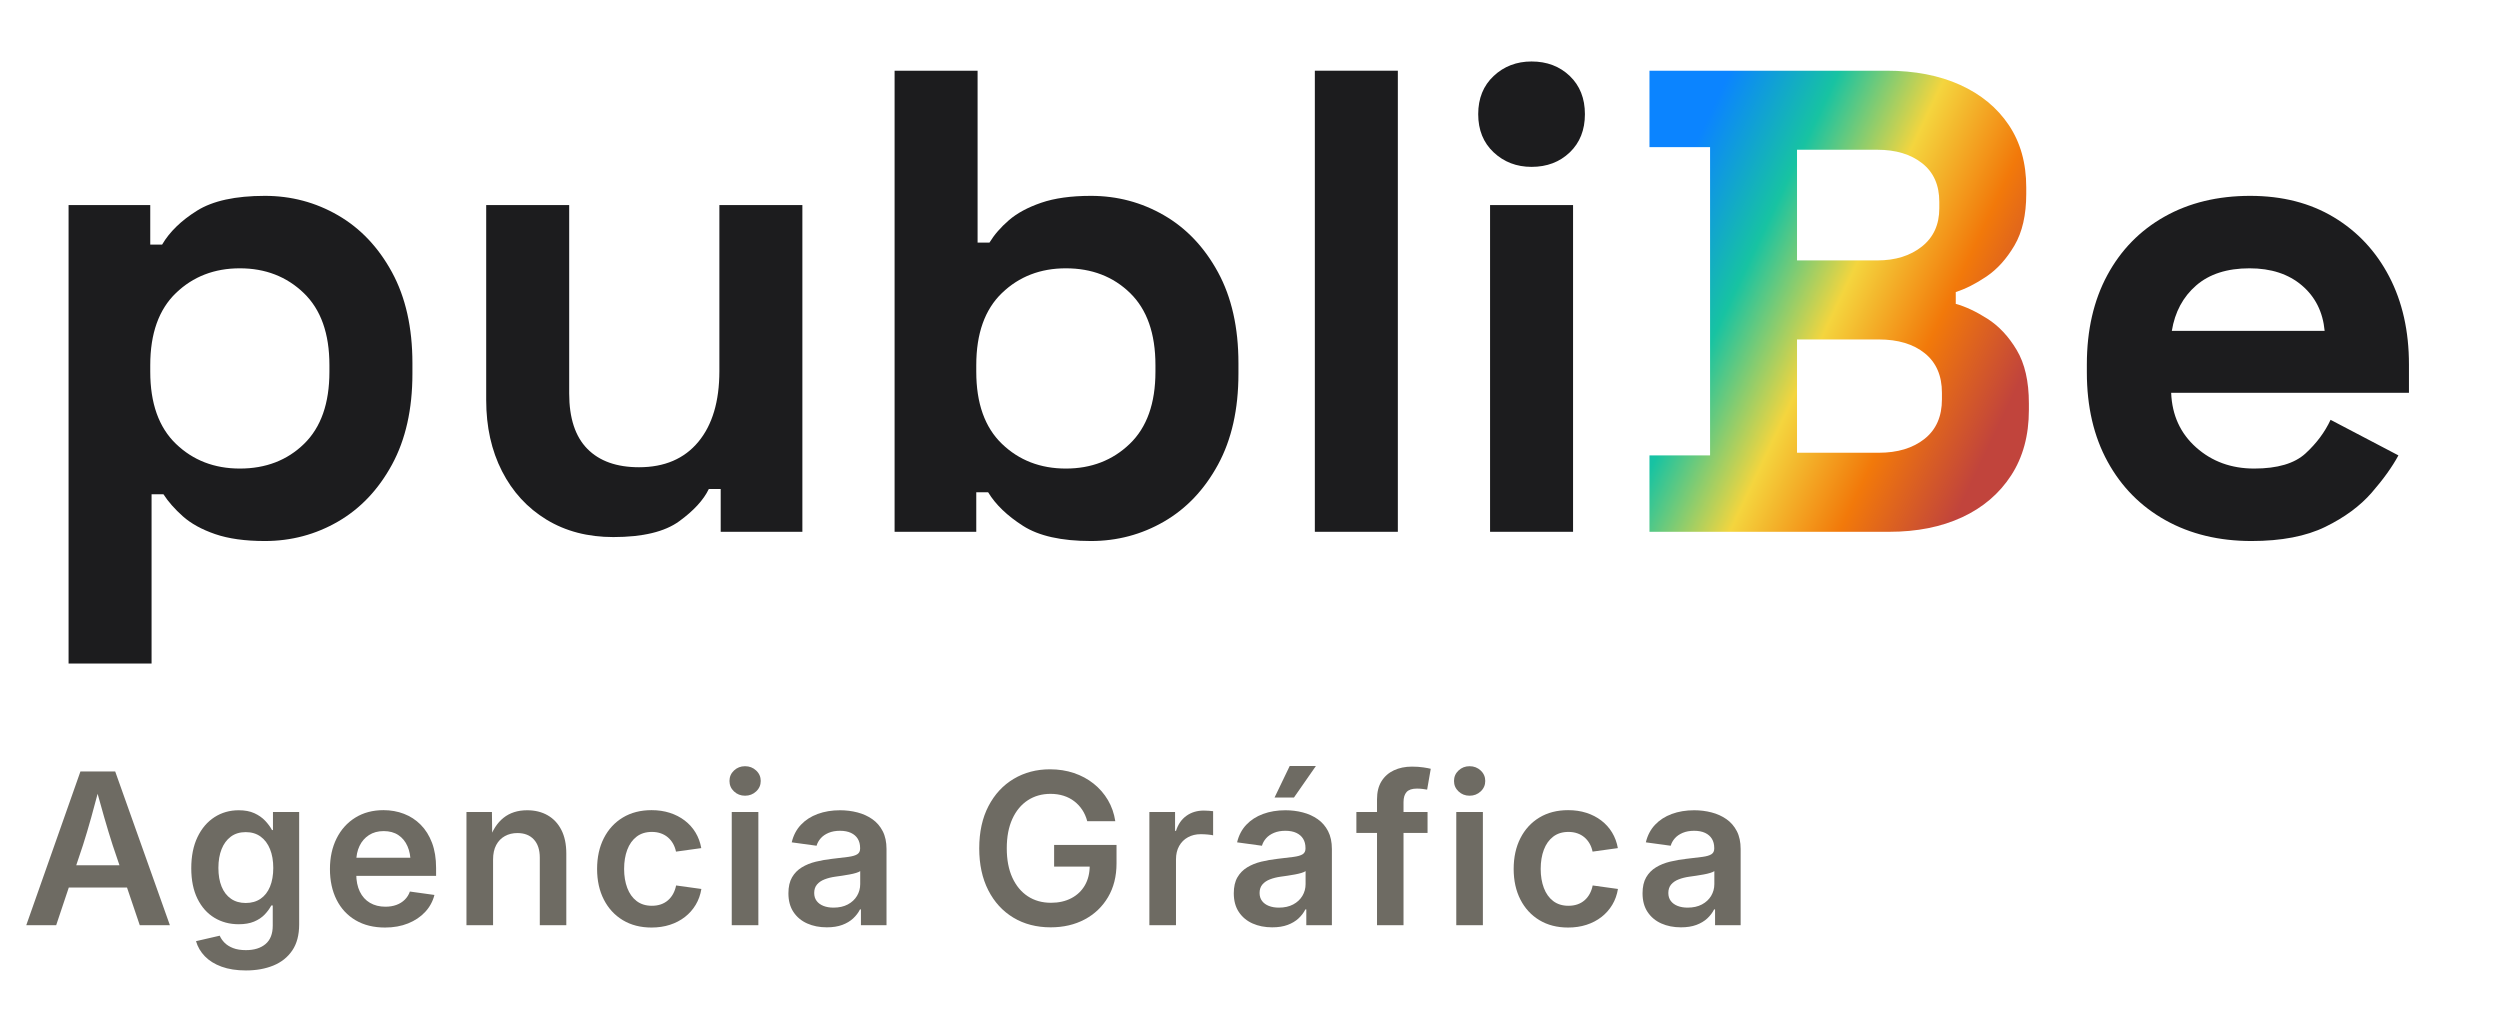
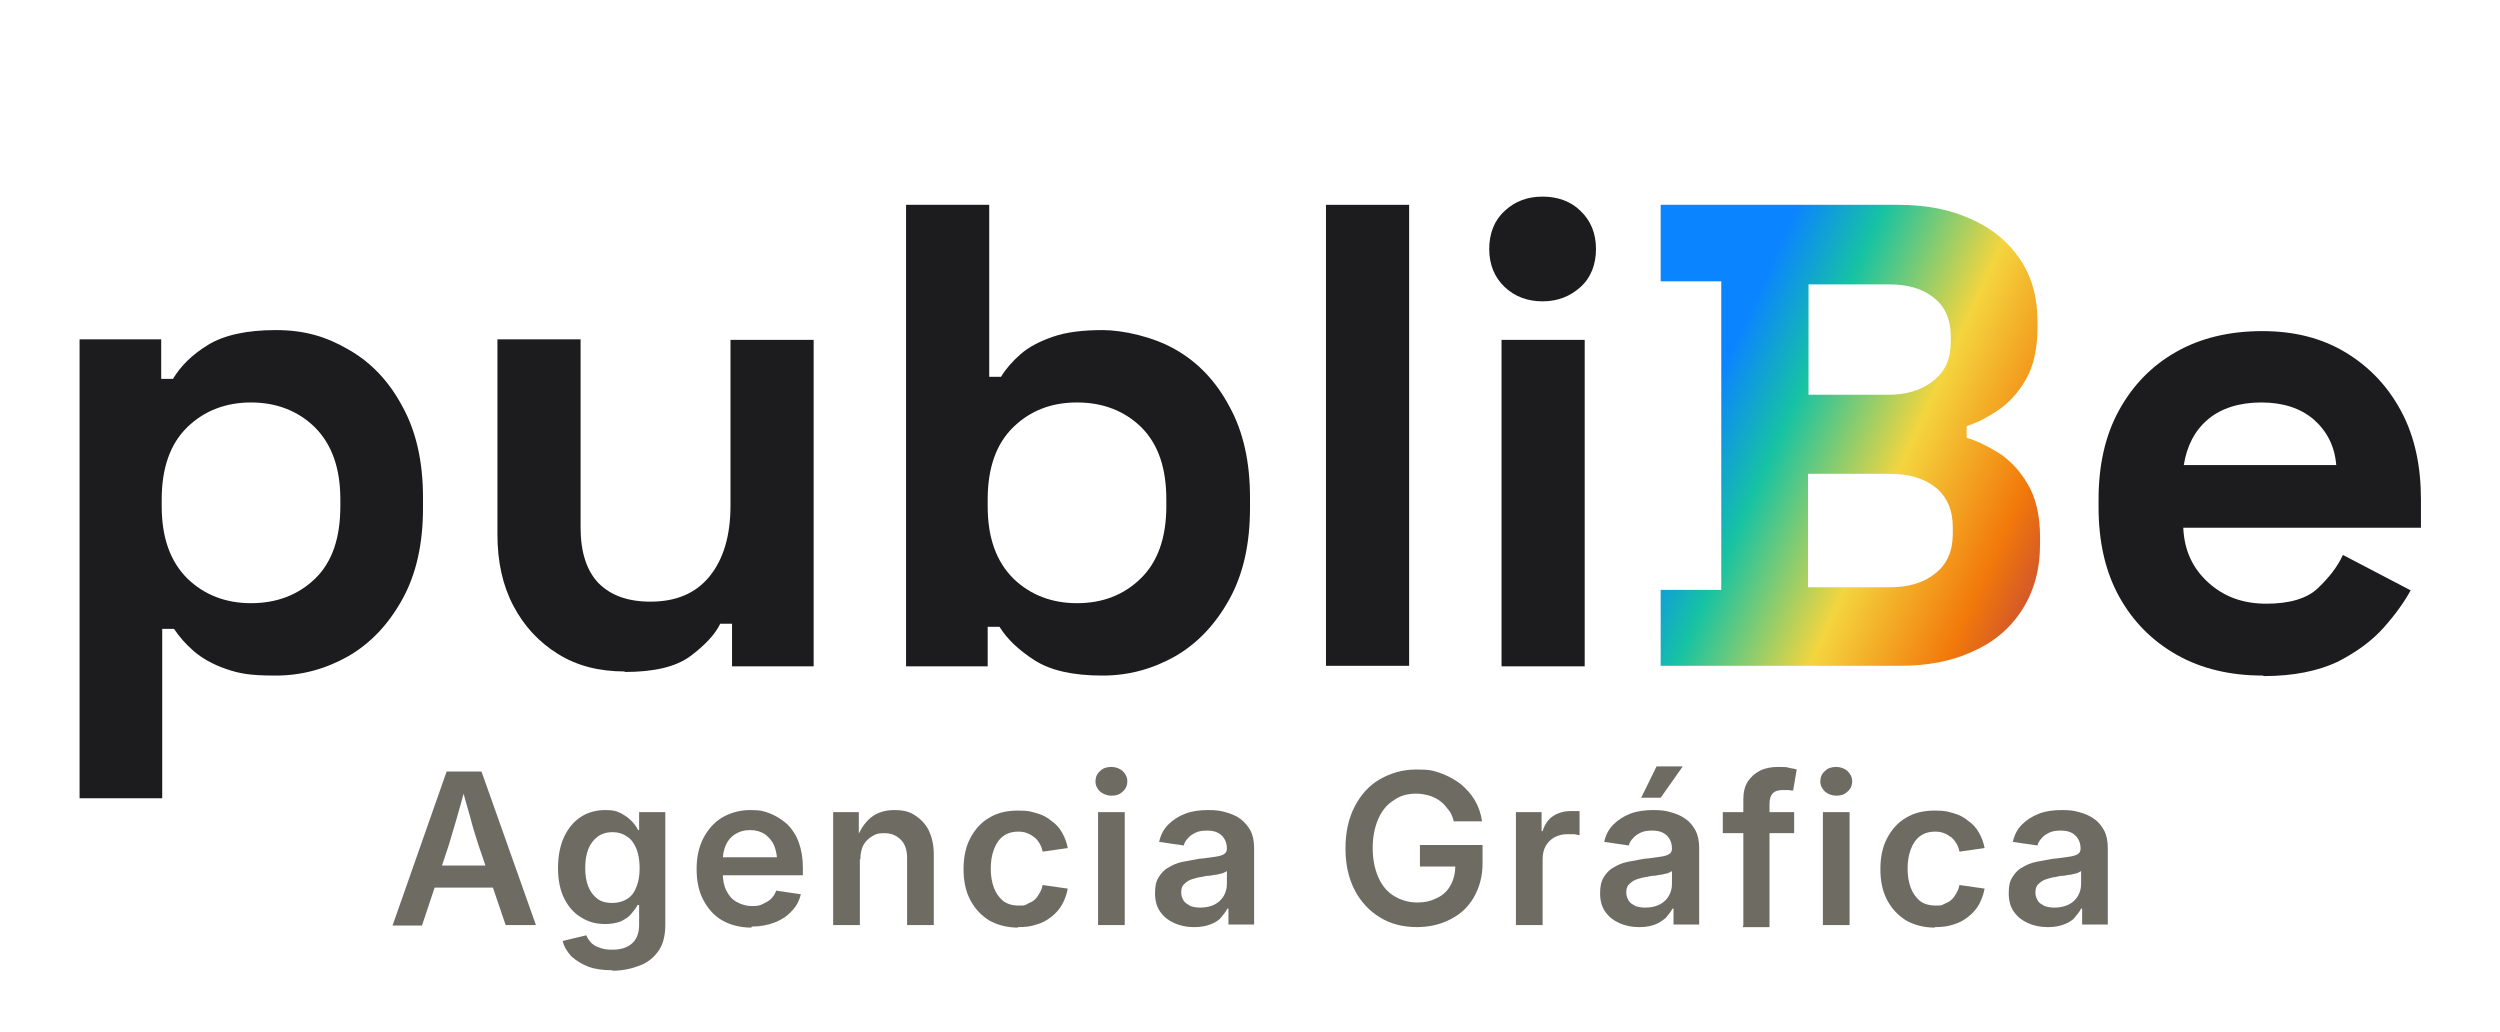
- <svg xmlns="http://www.w3.org/2000/svg" viewBox="0 0 487.2 201.4" width="487" height="201">
+ <svg xmlns="http://www.w3.org/2000/svg" id="Layer_1" version="1.1" viewBox="0 0 487 201">
  <defs>
-     <linearGradient id="brandBGradient" x1="6.7%" y1="25%" x2="93.3%" y2="75%">
-       <stop offset="0%" stop-color="#0B84FF" />
-       <stop offset="25%" stop-color="#17C3A2" />
-       <stop offset="50%" stop-color="#F4D53E" />
-       <stop offset="75%" stop-color="#F2790A" />
-       <stop offset="100%" stop-color="#C1443C" />
+     <style>
+       .st0 {
+         fill: #6e6b63;
+       }
+ 
+       .st1 {
+         fill: url(#linear-gradient);
+       }
+ 
+       .st2 {
+         fill: #1c1c1e;
+       }
+     </style>
+     <linearGradient id="linear-gradient" x1="-425.1" y1="635.5" x2="-424.2" y2="635" gradientTransform="translate(31745.5 57150.2) scale(73.9 -89.8)" gradientUnits="userSpaceOnUse">
+       <stop offset="0" stop-color="#0b84ff" />
+       <stop offset=".2" stop-color="#17c3a2" />
+       <stop offset=".5" stop-color="#f4d53e" />
+       <stop offset=".8" stop-color="#f2790a" />
+       <stop offset="1" stop-color="#c1443c" />
    </linearGradient>
  </defs>
-   <g id="publi">
-     <path d="M13.0 129.514V40.029H28.943V47.743H31.257Q33.443 44.014 38.071 41.121Q42.7 38.229 51.314 38.229Q59.029 38.229 65.586 42.021Q72.143 45.814 76.129 53.143Q80.114 60.471 80.114 70.886V72.943Q80.114 83.357 76.129 90.686Q72.143 98.014 65.586 101.807Q59.029 105.6 51.314 105.6Q45.529 105.6 41.607 104.25Q37.686 102.9 35.307 100.779Q32.929 98.657 31.514 96.471H29.2V129.514ZM46.429 91.457Q54.014 91.457 58.964 86.636Q63.914 81.814 63.914 72.557V71.271Q63.914 62.014 58.9 57.193Q53.886 52.371 46.429 52.371Q38.971 52.371 33.957 57.193Q28.943 62.014 28.943 71.271V72.557Q28.943 81.814 33.957 86.636Q38.971 91.457 46.429 91.457Z" fill="#1C1C1E" />
-     <path d="M119.329 104.829Q111.871 104.829 106.279 101.421Q100.686 98.014 97.6 91.971Q94.514 85.929 94.514 78.086V40.029H110.714V76.8Q110.714 84 114.25 87.6Q117.786 91.2 124.343 91.2Q131.8 91.2 135.914 86.25Q140.029 81.3 140.029 72.429V40.029H156.229V103.8H140.286V95.443H137.971Q136.429 98.657 132.186 101.743Q127.943 104.829 119.329 104.829Z" fill="#1C1C1E" />
-     <path d="M212.543 105.6Q203.929 105.6 199.3 102.643Q194.671 99.686 192.486 96.086H190.171V103.8H174.229V13.8H190.429V47.357H192.743Q194.157 45.043 196.536 42.986Q198.914 40.929 202.836 39.579Q206.757 38.229 212.543 38.229Q220.257 38.229 226.814 42.021Q233.371 45.814 237.357 53.143Q241.343 60.471 241.343 70.886V72.943Q241.343 83.357 237.357 90.686Q233.371 98.014 226.814 101.807Q220.257 105.6 212.543 105.6ZM207.657 91.457Q215.114 91.457 220.129 86.636Q225.143 81.814 225.143 72.557V71.271Q225.143 62.014 220.193 57.193Q215.243 52.371 207.657 52.371Q200.2 52.371 195.186 57.193Q190.171 62.014 190.171 71.271V72.557Q190.171 81.814 195.186 86.636Q200.2 91.457 207.657 91.457Z" fill="#1C1C1E" />
-     <path d="M256.257 103.8V13.8H272.457V103.8Z" fill="#1C1C1E" />
-     <path d="M290.457 103.8V40.029H306.657V103.8ZM298.557 32.571Q294.186 32.571 291.164 29.743Q288.143 26.914 288.143 22.286Q288.143 17.657 291.164 14.829Q294.186 12 298.557 12Q303.057 12 306.014 14.829Q308.971 17.657 308.971 22.286Q308.971 26.914 306.014 29.743Q303.057 32.571 298.557 32.571Z" fill="#1C1C1E" />
-   </g>
-   <g id="B-degradado">
-     <path d="M321.571 103.8V88.886H333.4V28.714H321.571V13.8H367.857Q376.086 13.8 382.193 16.564Q388.3 19.329 391.707 24.407Q395.114 29.486 395.114 36.557V37.843Q395.114 44.014 392.8 47.936Q390.486 51.857 387.336 53.979Q384.186 56.1 381.357 57V59.314Q384.186 60.086 387.529 62.207Q390.871 64.329 393.25 68.314Q395.629 72.3 395.629 78.729V80.014Q395.629 87.471 392.157 92.807Q388.686 98.143 382.579 100.971Q376.471 103.8 368.371 103.8ZM350.371 88.371H366.314Q371.843 88.371 375.25 85.671Q378.657 82.971 378.657 77.957V76.671Q378.657 71.657 375.314 68.957Q371.971 66.257 366.314 66.257H350.371ZM350.371 50.829H366.057Q371.329 50.829 374.736 48.129Q378.143 45.429 378.143 40.671V39.386Q378.143 34.5 374.8 31.864Q371.457 29.229 366.057 29.229H350.371Z" fill="url(#brandBGradient)" />
-   </g>
-   <g id="e">
-     <path d="M439.086 105.6Q429.571 105.6 422.307 101.55Q415.043 97.5 410.993 90.107Q406.943 82.714 406.943 72.686V71.143Q406.943 61.114 410.929 53.721Q414.914 46.329 422.114 42.279Q429.314 38.229 438.829 38.229Q448.214 38.229 455.157 42.407Q462.1 46.586 465.957 53.979Q469.814 61.371 469.814 71.143V76.671H423.4Q423.657 83.229 428.286 87.343Q432.914 91.457 439.6 91.457Q446.414 91.457 449.629 88.5Q452.843 85.543 454.514 81.943L467.757 88.886Q465.957 92.229 462.55 96.15Q459.143 100.071 453.486 102.836Q447.829 105.6 439.086 105.6ZM423.529 64.586H453.357Q452.843 59.057 448.921 55.714Q445 52.371 438.7 52.371Q432.143 52.371 428.286 55.714Q424.429 59.057 423.529 64.586Z" fill="#1C1C1E" />
+   <g>
+     <g id="publi">
+       <path class="st2" d="M15.5,155.4v-89.3h15.9v7.7h2.3c1.5-2.5,3.7-4.7,6.8-6.6s7.5-2.9,13.2-2.9,9.9,1.3,14.2,3.8c4.4,2.5,7.9,6.2,10.5,11.1,2.7,4.9,4,10.8,4,17.7v2.1c0,6.9-1.3,12.8-4,17.7s-6.2,8.6-10.5,11.1c-4.4,2.5-9.1,3.8-14.2,3.8s-7.1-.4-9.7-1.3c-2.6-.9-4.7-2.1-6.3-3.5-1.6-1.4-2.8-2.8-3.8-4.3h-2.3v33H15.5ZM48.9,117.5c5,0,9.2-1.6,12.5-4.8s4.9-7.9,4.9-14.1v-1.3c0-6.2-1.7-10.8-5-14.1-3.3-3.2-7.5-4.8-12.4-4.8s-9.1,1.6-12.4,4.8c-3.3,3.2-5,7.9-5,14.1v1.3c0,6.2,1.7,10.8,5,14.1,3.3,3.2,7.5,4.8,12.4,4.8Z" />
+       <path class="st2" d="M121.7,130.8c-5,0-9.3-1.1-13-3.4-3.7-2.3-6.6-5.4-8.7-9.4-2.1-4-3.1-8.6-3.1-13.9v-38h16.2v36.7c0,4.8,1.2,8.4,3.5,10.8,2.4,2.4,5.7,3.6,10.1,3.6,5,0,8.8-1.6,11.5-4.9s4.1-7.9,4.1-13.8v-32.3h16.2v63.6h-15.9v-8.3h-2.3c-1,2.1-3,4.2-5.8,6.3-2.8,2.1-7.1,3.1-12.8,3.1Z" />
+       <path class="st2" d="M214.7,131.6c-5.7,0-10.1-1-13.2-3-3.1-2-5.3-4.1-6.8-6.5h-2.3v7.7h-15.9V39.9h16.2v33.5h2.3c.9-1.5,2.2-3,3.8-4.4,1.6-1.4,3.7-2.5,6.3-3.4,2.6-.9,5.8-1.3,9.7-1.3s9.9,1.3,14.2,3.8c4.4,2.5,7.9,6.2,10.5,11.1,2.7,4.9,4,10.8,4,17.7v2.1c0,6.9-1.3,12.8-4,17.7-2.7,4.9-6.2,8.6-10.5,11.1-4.4,2.5-9.1,3.8-14.2,3.8ZM209.8,117.5c5,0,9.1-1.6,12.4-4.8,3.3-3.2,5-7.9,5-14.1v-1.3c0-6.2-1.6-10.8-4.9-14.1-3.3-3.2-7.5-4.8-12.5-4.8s-9.1,1.6-12.4,4.8c-3.3,3.2-5,7.9-5,14.1v1.3c0,6.2,1.7,10.8,5,14.1,3.3,3.2,7.5,4.8,12.4,4.8Z" />
+       <path class="st2" d="M258.3,129.8V39.9h16.2v89.8h-16.2Z" />
+       <path class="st2" d="M292.5,129.8v-63.6h16.2v63.6h-16.2ZM300.5,58.7c-2.9,0-5.4-.9-7.4-2.8s-3-4.4-3-7.4,1-5.6,3-7.4c2-1.9,4.5-2.8,7.4-2.8s5.5.9,7.4,2.8c2,1.9,3,4.4,3,7.4s-1,5.6-3,7.4-4.4,2.8-7.4,2.8Z" />
+     </g>
+     <g id="B-degradado">
+       <path class="st1" d="M323.5,129.8v-14.9h11.8v-60.1h-11.8v-14.9h46.2c5.5,0,10.2.9,14.3,2.8,4.1,1.8,7.2,4.4,9.5,7.8s3.4,7.4,3.4,12.1v1.3c0,4.1-.8,7.5-2.3,10.1-1.5,2.6-3.4,4.6-5.5,6-2.1,1.4-4.1,2.4-6,3v2.3c1.9.5,3.9,1.5,6.2,2.9,2.2,1.4,4.1,3.4,5.7,6.1s2.4,6.1,2.4,10.4v1.3c0,5-1.2,9.2-3.5,12.8-2.3,3.6-5.5,6.3-9.6,8.1-4.1,1.9-8.8,2.8-14.2,2.8h-46.7ZM352.2,114.4h15.9c3.7,0,6.7-.9,8.9-2.7,2.3-1.8,3.4-4.4,3.4-7.7v-1.3c0-3.3-1.1-5.9-3.3-7.7-2.2-1.8-5.2-2.7-9-2.7h-15.9v22.1ZM352.2,76.9h15.7c3.5,0,6.4-.9,8.7-2.7s3.4-4.3,3.4-7.4v-1.3c0-3.3-1.1-5.8-3.3-7.5-2.2-1.8-5.1-2.6-8.7-2.6h-15.7v21.6Z" />
+     </g>
+     <g id="e">
+       <path class="st2" d="M440.8,131.6c-6.3,0-11.9-1.3-16.7-4-4.8-2.7-8.6-6.5-11.3-11.4-2.7-4.9-4-10.7-4-17.4v-1.5c0-6.7,1.3-12.5,4-17.4,2.7-4.9,6.4-8.7,11.2-11.4,4.8-2.7,10.4-4,16.7-4s11.7,1.4,16.3,4.2c4.6,2.8,8.2,6.6,10.8,11.5s3.8,10.6,3.8,17.1v5.5h-46.3c.2,4.4,1.8,7.9,4.9,10.7s6.8,4.1,11.3,4.1,7.9-1,10-3c2.1-2,3.8-4.1,4.9-6.5l13.2,6.9c-1.2,2.2-2.9,4.6-5.2,7.2-2.3,2.6-5.3,4.8-9,6.7-3.8,1.8-8.6,2.8-14.4,2.8ZM425.3,90.6h29.8c-.3-3.7-1.8-6.6-4.4-8.9-2.6-2.2-6-3.3-10.2-3.3s-7.8,1.1-10.4,3.3c-2.6,2.2-4.1,5.2-4.7,8.9Z" />
+     </g>
  </g>
  <g id="subtitulo-agencia-grafica">
-     <path d="M4.745 180.581 15.315 150.581H22.101L32.772 180.581H26.893L21.597 164.937Q20.812 162.501 19.956 159.531Q19.101 156.561 18.034 152.675H19.282Q18.255 156.581 17.419 159.561Q16.584 162.541 15.819 164.937L10.584 180.581ZM10.946 173.232V168.883H26.591V173.232Z" fill="#6E6B63" />
-     <path d="M47.619 189.42Q44.881 189.42 42.867 188.685Q40.854 187.951 39.605 186.662Q38.357 185.373 37.874 183.702L42.505 182.635Q42.807 183.36 43.441 184.004Q44.075 184.649 45.102 185.051Q46.129 185.454 47.619 185.454Q50.035 185.454 51.444 184.266Q52.854 183.078 52.854 180.662V176.736H52.572Q52.068 177.682 51.253 178.528Q50.438 179.373 49.199 179.887Q47.961 180.4 46.209 180.4Q43.552 180.4 41.458 179.132Q39.364 177.863 38.156 175.417Q36.948 172.971 36.948 169.467Q36.948 165.924 38.166 163.387Q39.384 160.85 41.478 159.501Q43.572 158.152 46.209 158.152Q48.001 158.152 49.26 158.726Q50.518 159.3 51.364 160.195Q52.209 161.091 52.713 162.018H52.894V158.494H58.008V180.44Q58.008 183.541 56.659 185.524Q55.31 187.508 52.964 188.464Q50.619 189.42 47.619 189.42ZM47.579 176.253Q49.27 176.253 50.478 175.427Q51.686 174.602 52.32 173.061Q52.954 171.521 52.954 169.407Q52.954 167.313 52.32 165.742Q51.686 164.172 50.488 163.296Q49.29 162.42 47.579 162.42Q45.867 162.42 44.679 163.296Q43.491 164.172 42.867 165.742Q42.243 167.313 42.243 169.407Q42.243 171.521 42.867 173.051Q43.491 174.581 44.689 175.417Q45.887 176.253 47.579 176.253Z" fill="#6E6B63" />
-     <path d="M74.768 181.044Q71.446 181.044 69.03 179.625Q66.613 178.206 65.315 175.628Q64.016 173.051 64.016 169.628Q64.016 166.246 65.315 163.649Q66.613 161.051 68.969 159.591Q71.325 158.132 74.466 158.132Q76.6 158.132 78.462 158.847Q80.325 159.561 81.734 160.981Q83.144 162.4 83.939 164.504Q84.734 166.608 84.734 169.407V170.957H66.332V167.414H82.137L79.761 168.42Q79.761 166.548 79.147 165.159Q78.533 163.769 77.365 162.994Q76.197 162.219 74.506 162.219Q72.835 162.219 71.627 163.004Q70.419 163.789 69.785 165.128Q69.15 166.467 69.15 168.179V170.555Q69.15 172.588 69.845 174.028Q70.54 175.467 71.828 176.222Q73.117 176.977 74.848 176.977Q76.036 176.977 76.993 176.625Q77.949 176.273 78.623 175.608Q79.298 174.944 79.62 174.018L84.412 174.682Q83.929 176.575 82.6 178.004Q81.271 179.434 79.268 180.239Q77.264 181.044 74.768 181.044Z" fill="#6E6B63" />
-     <path d="M95.856 167.776V180.581H90.662V158.494H95.635L95.695 163.991H95.091Q96.038 161.112 97.89 159.632Q99.742 158.152 102.501 158.152Q104.796 158.152 106.517 159.138Q108.239 160.125 109.195 162.008Q110.152 163.89 110.152 166.608V180.581H104.977V167.414Q104.977 165.118 103.819 163.86Q102.662 162.602 100.608 162.602Q99.239 162.602 98.162 163.195Q97.085 163.789 96.47 164.937Q95.856 166.085 95.856 167.776Z" fill="#6E6B63" />
-     <path d="M126.791 181.044Q123.569 181.044 121.183 179.605Q118.797 178.165 117.479 175.588Q116.16 173.011 116.16 169.608Q116.16 166.185 117.479 163.598Q118.797 161.011 121.183 159.571Q123.569 158.132 126.791 158.132Q128.723 158.132 130.354 158.655Q131.985 159.179 133.264 160.155Q134.542 161.132 135.368 162.491Q136.193 163.85 136.495 165.541L131.562 166.226Q131.381 165.36 130.979 164.655Q130.576 163.951 129.972 163.437Q129.368 162.924 128.583 162.652Q127.797 162.38 126.851 162.38Q125.079 162.38 123.871 163.306Q122.663 164.232 122.049 165.863Q121.435 167.494 121.435 169.608Q121.435 171.682 122.049 173.313Q122.663 174.944 123.871 175.87Q125.079 176.796 126.851 176.796Q127.817 176.796 128.603 176.524Q129.388 176.253 129.992 175.729Q130.596 175.206 130.999 174.471Q131.401 173.736 131.583 172.83L136.515 173.514Q136.234 175.226 135.408 176.605Q134.583 177.984 133.304 178.981Q132.026 179.977 130.374 180.511Q128.723 181.044 126.791 181.044Z" fill="#6E6B63" />
-     <path d="M142.443 180.581V158.494H147.638V180.581ZM145.04 155.313Q143.772 155.313 142.886 154.477Q142.0 153.642 142.0 152.434Q142.0 151.226 142.886 150.39Q143.772 149.555 145.04 149.555Q146.309 149.555 147.205 150.39Q148.101 151.226 148.101 152.434Q148.101 153.642 147.205 154.477Q146.309 155.313 145.04 155.313Z" fill="#6E6B63" />
-     <path d="M160.995 181.004Q158.86 181.004 157.169 180.249Q155.478 179.494 154.491 178.014Q153.505 176.534 153.505 174.36Q153.505 172.467 154.209 171.249Q154.914 170.031 156.122 169.296Q157.33 168.561 158.86 168.189Q160.391 167.816 162.021 167.635Q163.995 167.414 165.193 167.253Q166.391 167.091 166.944 166.739Q167.498 166.387 167.498 165.642V165.521Q167.498 164.474 167.045 163.729Q166.592 162.984 165.716 162.571Q164.84 162.159 163.572 162.159Q162.303 162.159 161.347 162.561Q160.391 162.964 159.807 163.628Q159.223 164.293 159.001 165.078L154.149 164.414Q154.632 162.38 155.941 160.991Q157.25 159.602 159.213 158.877Q161.176 158.152 163.592 158.152Q165.344 158.152 166.974 158.575Q168.605 158.998 169.884 159.893Q171.162 160.789 171.907 162.229Q172.652 163.669 172.652 165.722V180.581H167.659V177.501H167.478Q166.995 178.467 166.139 179.263Q165.283 180.058 164.015 180.531Q162.746 181.004 160.995 181.004ZM162.303 177.159Q163.934 177.159 165.102 176.534Q166.27 175.91 166.894 174.863Q167.518 173.816 167.518 172.568V170.031Q167.277 170.212 166.713 170.383Q166.149 170.555 165.434 170.685Q164.719 170.816 163.985 170.927Q163.25 171.038 162.646 171.118Q161.498 171.279 160.562 171.642Q159.626 172.004 159.082 172.649Q158.538 173.293 158.538 174.3Q158.538 175.226 159.021 175.86Q159.505 176.494 160.35 176.826Q161.196 177.159 162.303 177.159Z" fill="#6E6B63" />
-     <path d="M204.702 181.004Q200.554 181.004 197.413 179.112Q194.272 177.219 192.511 173.756Q190.749 170.293 190.749 165.602Q190.749 160.81 192.551 157.347Q194.353 153.883 197.484 152.021Q200.615 150.159 204.561 150.159Q207.058 150.159 209.222 150.883Q211.387 151.608 213.088 152.967Q214.789 154.326 215.877 156.179Q216.964 158.031 217.306 160.286H211.83Q211.507 159.058 210.863 158.081Q210.219 157.105 209.303 156.4Q208.387 155.695 207.219 155.323Q206.051 154.951 204.662 154.951Q202.145 154.951 200.222 156.209Q198.299 157.467 197.212 159.843Q196.125 162.219 196.125 165.581Q196.125 168.924 197.212 171.3Q198.299 173.675 200.232 174.944Q202.165 176.212 204.762 176.212Q207.017 176.212 208.729 175.316Q210.44 174.42 211.377 172.789Q212.313 171.159 212.313 168.964L213.601 169.145H205.366V164.917H217.548V168.521Q217.548 172.306 215.887 175.115Q214.226 177.924 211.326 179.464Q208.427 181.004 204.702 181.004Z" fill="#6E6B63" />
-     <path d="M223.958 180.581V158.494H228.972V162.179H229.153Q229.757 160.266 231.187 159.239Q232.616 158.212 234.589 158.212Q235.052 158.212 235.556 158.253Q236.059 158.293 236.401 158.333V163.044Q236.099 162.964 235.385 162.893Q234.67 162.823 233.965 162.823Q232.596 162.823 231.499 163.417Q230.401 164.011 229.777 165.118Q229.153 166.226 229.153 167.736V180.581Z" fill="#6E6B63" />
-     <path d="M247.926 181.004Q245.792 181.004 244.101 180.249Q242.409 179.494 241.423 178.014Q240.436 176.534 240.436 174.36Q240.436 172.467 241.141 171.249Q241.846 170.031 243.054 169.296Q244.262 168.561 245.792 168.189Q247.322 167.816 248.953 167.635Q250.926 167.414 252.124 167.253Q253.322 167.091 253.876 166.739Q254.43 166.387 254.43 165.642V165.521Q254.43 164.474 253.977 163.729Q253.523 162.984 252.648 162.571Q251.772 162.159 250.503 162.159Q249.235 162.159 248.279 162.561Q247.322 162.964 246.738 163.628Q246.154 164.293 245.933 165.078L241.081 164.414Q241.564 162.38 242.872 160.991Q244.181 159.602 246.144 158.877Q248.107 158.152 250.523 158.152Q252.275 158.152 253.906 158.575Q255.537 158.998 256.815 159.893Q258.094 160.789 258.839 162.229Q259.584 163.669 259.584 165.722V180.581H254.591V177.501H254.409Q253.926 178.467 253.07 179.263Q252.215 180.058 250.946 180.531Q249.678 181.004 247.926 181.004ZM249.235 177.159Q250.866 177.159 252.034 176.534Q253.201 175.91 253.826 174.863Q254.45 173.816 254.45 172.568V170.031Q254.208 170.212 253.644 170.383Q253.081 170.555 252.366 170.685Q251.651 170.816 250.916 170.927Q250.181 171.038 249.577 171.118Q248.43 171.279 247.493 171.642Q246.557 172.004 246.013 172.649Q245.47 173.293 245.47 174.3Q245.47 175.226 245.953 175.86Q246.436 176.494 247.282 176.826Q248.128 177.159 249.235 177.159ZM248.389 155.675 251.349 149.514H256.463L252.174 155.675Z" fill="#6E6B63" />
-     <path d="M278.256 158.494V162.581H264.364V158.494ZM268.391 180.581V156.018Q268.391 153.904 269.266 152.494Q270.142 151.085 271.683 150.36Q273.223 149.635 275.216 149.635Q276.444 149.635 277.441 149.786Q278.438 149.937 278.881 150.058L278.176 154.125Q277.854 154.065 277.31 153.994Q276.766 153.924 276.183 153.924Q274.773 153.924 274.169 154.588Q273.565 155.253 273.565 156.561V180.581Z" fill="#6E6B63" />
-     <path d="M283.862 180.581V158.494H289.056V180.581ZM286.459 155.313Q285.191 155.313 284.305 154.477Q283.419 153.642 283.419 152.434Q283.419 151.226 284.305 150.39Q285.191 149.555 286.459 149.555Q287.728 149.555 288.623 150.39Q289.519 151.226 289.519 152.434Q289.519 153.642 288.623 154.477Q287.728 155.313 286.459 155.313Z" fill="#6E6B63" />
-     <path d="M305.695 181.044Q302.474 181.044 300.088 179.605Q297.702 178.165 296.383 175.588Q295.064 173.011 295.064 169.608Q295.064 166.185 296.383 163.598Q297.702 161.011 300.088 159.571Q302.474 158.132 305.695 158.132Q307.628 158.132 309.259 158.655Q310.89 159.179 312.168 160.155Q313.447 161.132 314.272 162.491Q315.098 163.85 315.4 165.541L310.467 166.226Q310.286 165.36 309.883 164.655Q309.481 163.951 308.877 163.437Q308.272 162.924 307.487 162.652Q306.702 162.38 305.756 162.38Q303.984 162.38 302.776 163.306Q301.568 164.232 300.954 165.863Q300.34 167.494 300.34 169.608Q300.34 171.682 300.954 173.313Q301.568 174.944 302.776 175.87Q303.984 176.796 305.756 176.796Q306.722 176.796 307.507 176.524Q308.293 176.253 308.897 175.729Q309.501 175.206 309.903 174.471Q310.306 173.736 310.487 172.83L315.42 173.514Q315.138 175.226 314.313 176.605Q313.487 177.984 312.209 178.981Q310.93 179.977 309.279 180.511Q307.628 181.044 305.695 181.044Z" fill="#6E6B63" />
-     <path d="M327.71 181.004Q325.576 181.004 323.885 180.249Q322.193 179.494 321.207 178.014Q320.22 176.534 320.22 174.36Q320.22 172.467 320.925 171.249Q321.63 170.031 322.838 169.296Q324.046 168.561 325.576 168.189Q327.106 167.816 328.737 167.635Q330.71 167.414 331.908 167.253Q333.106 167.091 333.66 166.739Q334.213 166.387 334.213 165.642V165.521Q334.213 164.474 333.76 163.729Q333.307 162.984 332.432 162.571Q331.556 162.159 330.287 162.159Q329.019 162.159 328.062 162.561Q327.106 162.964 326.522 163.628Q325.938 164.293 325.717 165.078L320.864 164.414Q321.348 162.38 322.656 160.991Q323.965 159.602 325.928 158.877Q327.891 158.152 330.307 158.152Q332.059 158.152 333.69 158.575Q335.321 158.998 336.599 159.893Q337.878 160.789 338.623 162.229Q339.368 163.669 339.368 165.722V180.581H334.374V177.501H334.193Q333.71 178.467 332.854 179.263Q331.999 180.058 330.73 180.531Q329.462 181.004 327.71 181.004ZM329.019 177.159Q330.65 177.159 331.817 176.534Q332.985 175.91 333.609 174.863Q334.234 173.816 334.234 172.568V170.031Q333.992 170.212 333.428 170.383Q332.864 170.555 332.15 170.685Q331.435 170.816 330.7 170.927Q329.965 171.038 329.361 171.118Q328.213 171.279 327.277 171.642Q326.341 172.004 325.797 172.649Q325.254 173.293 325.254 174.3Q325.254 175.226 325.737 175.86Q326.22 176.494 327.066 176.826Q327.911 177.159 329.019 177.159Z" fill="#6E6B63" />
+     <path class="st0" d="M76.5,180.2l10.5-29.9h6.8l10.6,29.9h-5.9l-5.3-15.6c-.5-1.6-1.1-3.4-1.6-5.4-.6-2-1.2-4.3-1.9-6.8h1.2c-.7,2.6-1.3,4.9-1.9,6.9-.6,2-1.1,3.8-1.6,5.4l-5.2,15.6h-5.8ZM82.7,172.9v-4.3h15.6v4.3h-15.6Z" />
+     <path class="st0" d="M119.3,189c-1.8,0-3.4-.2-4.7-.7-1.3-.5-2.4-1.2-3.3-2-.8-.9-1.4-1.8-1.7-3l4.6-1.1c.2.5.5.9.9,1.4.4.4,1,.8,1.7,1,.7.3,1.5.4,2.5.4,1.6,0,2.9-.4,3.8-1.2.9-.8,1.4-2,1.4-3.6v-3.9h-.3c-.3.6-.8,1.2-1.3,1.8-.5.6-1.2,1-2,1.4-.8.3-1.8.5-3,.5-1.8,0-3.3-.4-4.7-1.3-1.4-.8-2.5-2.1-3.3-3.7-.8-1.6-1.2-3.6-1.2-5.9s.4-4.4,1.2-6.1c.8-1.7,1.9-3,3.3-3.9s3-1.3,4.7-1.3,2.2.2,3,.6c.8.4,1.5.9,2.1,1.5.6.6,1,1.2,1.3,1.8h.2v-3.5h5.1v21.9c0,2.1-.4,3.8-1.3,5.1s-2.1,2.3-3.7,2.9c-1.6.6-3.3,1-5.3,1ZM119.3,175.9c1.1,0,2.1-.3,2.9-.8.8-.5,1.4-1.3,1.8-2.4.4-1,.6-2.2.6-3.6s-.2-2.6-.6-3.7c-.4-1-1-1.9-1.8-2.4-.8-.6-1.8-.9-2.9-.9s-2.1.3-2.9.9-1.4,1.4-1.8,2.4c-.4,1-.6,2.3-.6,3.7s.2,2.6.6,3.6c.4,1,1,1.8,1.8,2.4.8.6,1.8.8,2.9.8Z" />
+     <path class="st0" d="M146.4,180.7c-2.2,0-4.1-.5-5.7-1.4-1.6-.9-2.8-2.3-3.7-4-.9-1.7-1.3-3.7-1.3-6s.4-4.2,1.3-6c.9-1.7,2.1-3.1,3.6-4s3.4-1.5,5.5-1.5,2.7.2,4,.7c1.2.5,2.3,1.2,3.3,2.1.9.9,1.7,2.1,2.2,3.5.5,1.4.8,3,.8,4.9v1.5h-18.4v-3.5h15.8l-2.4,1c0-1.2-.2-2.3-.6-3.3-.4-.9-1-1.6-1.8-2.2-.8-.5-1.7-.8-2.9-.8s-2.1.3-2.9.8c-.8.5-1.4,1.2-1.8,2.1-.4.9-.6,1.9-.6,3v2.4c0,1.4.2,2.5.7,3.5.5,1,1.1,1.7,2,2.2s1.9.8,3,.8,1.5-.1,2.1-.4,1.2-.6,1.6-1c.4-.4.8-1,1-1.6l4.8.7c-.3,1.3-.9,2.4-1.8,3.3-.9,1-2,1.7-3.3,2.2-1.3.5-2.8.8-4.5.8Z" />
+     <path class="st0" d="M167.5,167.4v12.8h-5.2v-22h5v5.5c0,0-.5,0-.5,0,.6-1.9,1.6-3.4,2.8-4.4,1.2-1,2.8-1.5,4.6-1.5s2.9.3,4,1c1.1.7,2,1.6,2.7,2.9.6,1.3,1,2.8,1,4.6v13.9h-5.2v-13.1c0-1.5-.4-2.7-1.2-3.5-.8-.8-1.8-1.3-3.2-1.3s-1.7.2-2.4.6-1.3,1-1.7,1.7c-.4.8-.6,1.7-.6,2.8Z" />
+     <path class="st0" d="M198.3,180.7c-2.1,0-4-.5-5.6-1.4-1.6-1-2.8-2.3-3.7-4-.9-1.7-1.3-3.7-1.3-6s.4-4.3,1.3-6,2.1-3.1,3.7-4c1.6-1,3.5-1.4,5.6-1.4s2.5.2,3.6.5c1.1.3,2.1.8,2.9,1.5.9.6,1.6,1.4,2.1,2.3.5.9.9,1.9,1.1,3l-4.9.7c-.1-.6-.3-1.1-.6-1.6-.3-.5-.6-.9-1-1.2s-.9-.6-1.4-.8c-.5-.2-1.1-.3-1.7-.3-1.2,0-2.2.3-3,.9-.8.6-1.4,1.5-1.8,2.6s-.6,2.3-.6,3.7.2,2.6.6,3.7,1,1.9,1.8,2.6c.8.6,1.8.9,3,.9s1.2,0,1.7-.3,1-.4,1.4-.8c.4-.3.7-.8,1-1.3s.5-1,.6-1.6l4.9.7c-.2,1.1-.6,2.2-1.1,3.1s-1.2,1.7-2.1,2.4c-.9.7-1.8,1.2-2.9,1.5-1.1.4-2.3.5-3.6.5Z" />
+     <path class="st0" d="M213.9,180.2v-22h5.2v22h-5.2ZM216.5,155c-.8,0-1.6-.3-2.2-.8-.6-.6-.9-1.2-.9-2s.3-1.5.9-2c.6-.6,1.3-.8,2.2-.8s1.6.3,2.2.8c.6.6.9,1.2.9,2s-.3,1.5-.9,2c-.6.6-1.3.8-2.2.8Z" />
+     <path class="st0" d="M232.5,180.6c-1.4,0-2.7-.3-3.8-.8s-2-1.2-2.7-2.2c-.7-1-1-2.2-1-3.6s.2-2.3.7-3.1c.5-.8,1.1-1.5,1.9-1.9.8-.5,1.7-.9,2.7-1.1,1-.2,2.1-.4,3.2-.6,1.3-.1,2.4-.3,3.2-.4.8-.1,1.4-.3,1.7-.5.4-.2.6-.6.6-1.1h0c0-.8-.2-1.4-.5-1.9-.3-.5-.7-.9-1.3-1.2-.6-.3-1.3-.4-2.1-.4s-1.6.1-2.2.4c-.6.3-1.1.6-1.5,1.1-.4.4-.7.9-.8,1.4l-4.8-.7c.3-1.4.9-2.5,1.8-3.4.9-.9,2-1.6,3.3-2.1,1.3-.5,2.8-.7,4.4-.7s2.3.1,3.4.4c1.1.3,2.1.7,2.9,1.3s1.5,1.4,2,2.3c.5,1,.7,2.1.7,3.5v14.8h-5v-3.1h-.2c-.3.6-.8,1.2-1.3,1.8s-1.3,1-2.1,1.3c-.8.3-1.8.5-3,.5ZM233.8,176.8c1.1,0,2-.2,2.8-.6s1.4-1,1.8-1.7.6-1.5.6-2.3v-2.5c-.2.1-.4.2-.8.4-.4.1-.8.2-1.3.3-.5,0-1,.2-1.4.2-.5,0-.9.1-1.3.2-.8.1-1.5.3-2.1.5-.6.2-1.1.6-1.5,1s-.5,1-.5,1.6.2,1.1.5,1.6c.3.4.8.7,1.3,1,.6.2,1.2.3,1.9.3Z" />
+     <path class="st0" d="M276.1,180.6c-2.8,0-5.2-.6-7.3-1.9-2.1-1.3-3.7-3-4.9-5.3-1.2-2.3-1.8-5-1.8-8.1,0-3.2.6-5.9,1.8-8.2,1.2-2.3,2.8-4.1,4.9-5.3s4.4-1.9,7.1-1.9,3.2.2,4.7.7c1.4.5,2.7,1.2,3.9,2.1,1.1.9,2.1,2,2.8,3.2.7,1.2,1.2,2.6,1.4,4.1h-5.5c-.2-.8-.5-1.6-1-2.2s-.9-1.2-1.6-1.7c-.6-.5-1.3-.8-2.1-1.1-.8-.2-1.6-.4-2.6-.4-1.7,0-3.2.4-4.4,1.3-1.3.8-2.3,2-3,3.6-.7,1.6-1.1,3.5-1.1,5.7s.4,4.1,1.1,5.7c.7,1.6,1.7,2.8,3,3.6s2.8,1.3,4.5,1.3,2.8-.3,4-.9,2-1.4,2.6-2.5c.6-1.1.9-2.4.9-3.8l1.3.2h-8.2v-4.2h12.2v3.6c0,2.5-.6,4.7-1.7,6.6-1.1,1.9-2.6,3.3-4.6,4.3-1.9,1-4.1,1.5-6.6,1.5Z" />
+     <path class="st0" d="M295.3,180.2v-22h5v3.7h.2c.4-1.3,1.1-2.3,2-2.9s2.1-1,3.4-1,.6,0,1,0,.6,0,.8,0v4.7c-.2,0-.5-.1-1-.2-.5,0-.9,0-1.4,0-.9,0-1.7.2-2.5.6-.7.4-1.3,1-1.7,1.7-.4.7-.6,1.6-.6,2.6v12.8h-5.2Z" />
+     <path class="st0" d="M319.2,180.6c-1.4,0-2.7-.3-3.8-.8-1.1-.5-2-1.2-2.7-2.2-.7-1-1-2.2-1-3.6,0-1.3.2-2.3.7-3.1.5-.8,1.1-1.5,1.9-1.9.8-.5,1.7-.9,2.7-1.1,1-.2,2.1-.4,3.2-.6,1.3-.1,2.4-.3,3.2-.4.8-.1,1.4-.3,1.7-.5.4-.2.6-.6.6-1.1h0c0-.8-.2-1.4-.5-1.9-.3-.5-.7-.9-1.3-1.2-.6-.3-1.3-.4-2.1-.4s-1.6.1-2.2.4c-.6.3-1.1.6-1.5,1.1-.4.4-.7.9-.8,1.4l-4.8-.7c.3-1.4.9-2.5,1.8-3.4.9-.9,2-1.6,3.3-2.1,1.3-.5,2.8-.7,4.4-.7s2.3.1,3.4.4c1.1.3,2.1.7,2.9,1.3.9.6,1.5,1.4,2,2.3.5,1,.7,2.1.7,3.5v14.8h-5v-3.1h-.2c-.3.6-.8,1.2-1.3,1.8-.6.5-1.3,1-2.1,1.3-.8.3-1.8.5-3,.5ZM320.5,176.8c1.1,0,2-.2,2.8-.6.8-.4,1.4-1,1.8-1.7s.6-1.5.6-2.3v-2.5c-.2.1-.4.2-.8.4-.4.1-.8.2-1.3.3-.5,0-1,.2-1.4.2-.5,0-.9.1-1.3.2-.8.1-1.5.3-2.1.5-.6.2-1.1.6-1.5,1s-.5,1-.5,1.6.2,1.1.5,1.6.8.7,1.3,1c.6.2,1.2.3,1.9.3ZM319.7,155.4l3-6.1h5.1l-4.3,6.1h-3.8Z" />
+     <path class="st0" d="M349.5,158.2v4.1h-13.9v-4.1h13.9ZM339.6,180.2v-24.5c0-1.4.3-2.6.9-3.5.6-.9,1.4-1.6,2.4-2.1,1-.5,2.2-.7,3.5-.7s1.6,0,2.2.2c.7.1,1.1.2,1.4.3l-.7,4.1c-.2,0-.5,0-.9-.1-.4,0-.7,0-1.1,0-.9,0-1.6.2-2,.7-.4.4-.6,1.1-.6,2v24h-5.2Z" />
+     <path class="st0" d="M355.1,180.2v-22h5.2v22h-5.2ZM357.7,155c-.8,0-1.6-.3-2.2-.8-.6-.6-.9-1.2-.9-2s.3-1.5.9-2c.6-.6,1.3-.8,2.2-.8s1.6.3,2.2.8c.6.6.9,1.2.9,2s-.3,1.5-.9,2c-.6.6-1.3.8-2.2.8Z" />
+     <path class="st0" d="M376.9,180.7c-2.1,0-4-.5-5.6-1.4-1.6-1-2.8-2.3-3.7-4-.9-1.7-1.3-3.7-1.3-6s.4-4.3,1.3-6c.9-1.7,2.1-3.1,3.7-4,1.6-1,3.5-1.4,5.6-1.4s2.5.2,3.6.5c1.1.3,2.1.8,2.9,1.5.9.6,1.6,1.4,2.1,2.3.5.9.9,1.9,1.1,3l-4.9.7c-.1-.6-.3-1.1-.6-1.6-.3-.5-.6-.9-1-1.2-.4-.3-.9-.6-1.4-.8-.5-.2-1.1-.3-1.7-.3-1.2,0-2.2.3-3,.9-.8.6-1.4,1.5-1.8,2.6-.4,1.1-.6,2.3-.6,3.7s.2,2.6.6,3.7c.4,1.1,1,1.9,1.8,2.6.8.6,1.8.9,3,.9s1.2,0,1.7-.3c.5-.2,1-.4,1.4-.8.4-.3.7-.8,1-1.3.3-.5.5-1,.6-1.6l4.9.7c-.2,1.1-.6,2.2-1.1,3.1s-1.2,1.7-2.1,2.4-1.8,1.2-2.9,1.5c-1.1.4-2.3.5-3.6.5Z" />
+     <path class="st0" d="M398.8,180.6c-1.4,0-2.7-.3-3.8-.8-1.1-.5-2-1.2-2.7-2.2-.7-1-1-2.2-1-3.6s.2-2.3.7-3.1,1.1-1.5,1.9-1.9c.8-.5,1.7-.9,2.7-1.1s2.1-.4,3.2-.6c1.3-.1,2.4-.3,3.2-.4.8-.1,1.4-.3,1.7-.5.4-.2.6-.6.6-1.1h0c0-.8-.2-1.4-.5-1.9-.3-.5-.7-.9-1.3-1.2-.6-.3-1.3-.4-2.1-.4s-1.6.1-2.2.4c-.6.3-1.1.6-1.5,1.1-.4.4-.7.9-.8,1.4l-4.8-.7c.3-1.4.9-2.5,1.8-3.4s2-1.6,3.3-2.1c1.3-.5,2.8-.7,4.4-.7s2.3.1,3.4.4c1.1.3,2.1.7,2.9,1.3.9.6,1.5,1.4,2,2.3.5,1,.7,2.1.7,3.5v14.8h-5v-3.1h-.2c-.3.6-.8,1.2-1.3,1.8s-1.3,1-2.1,1.3c-.8.3-1.8.5-3,.5ZM400.2,176.8c1.1,0,2-.2,2.8-.6s1.4-1,1.8-1.7c.4-.7.6-1.5.6-2.3v-2.5c-.2.1-.4.2-.8.4-.4.1-.8.2-1.3.3-.5,0-1,.2-1.4.2-.5,0-.9.1-1.3.2-.8.1-1.5.3-2.1.5s-1.1.6-1.5,1c-.4.4-.5,1-.5,1.6s.2,1.1.5,1.6.8.7,1.3,1c.6.2,1.2.3,1.9.3Z" />
  </g>
</svg>
